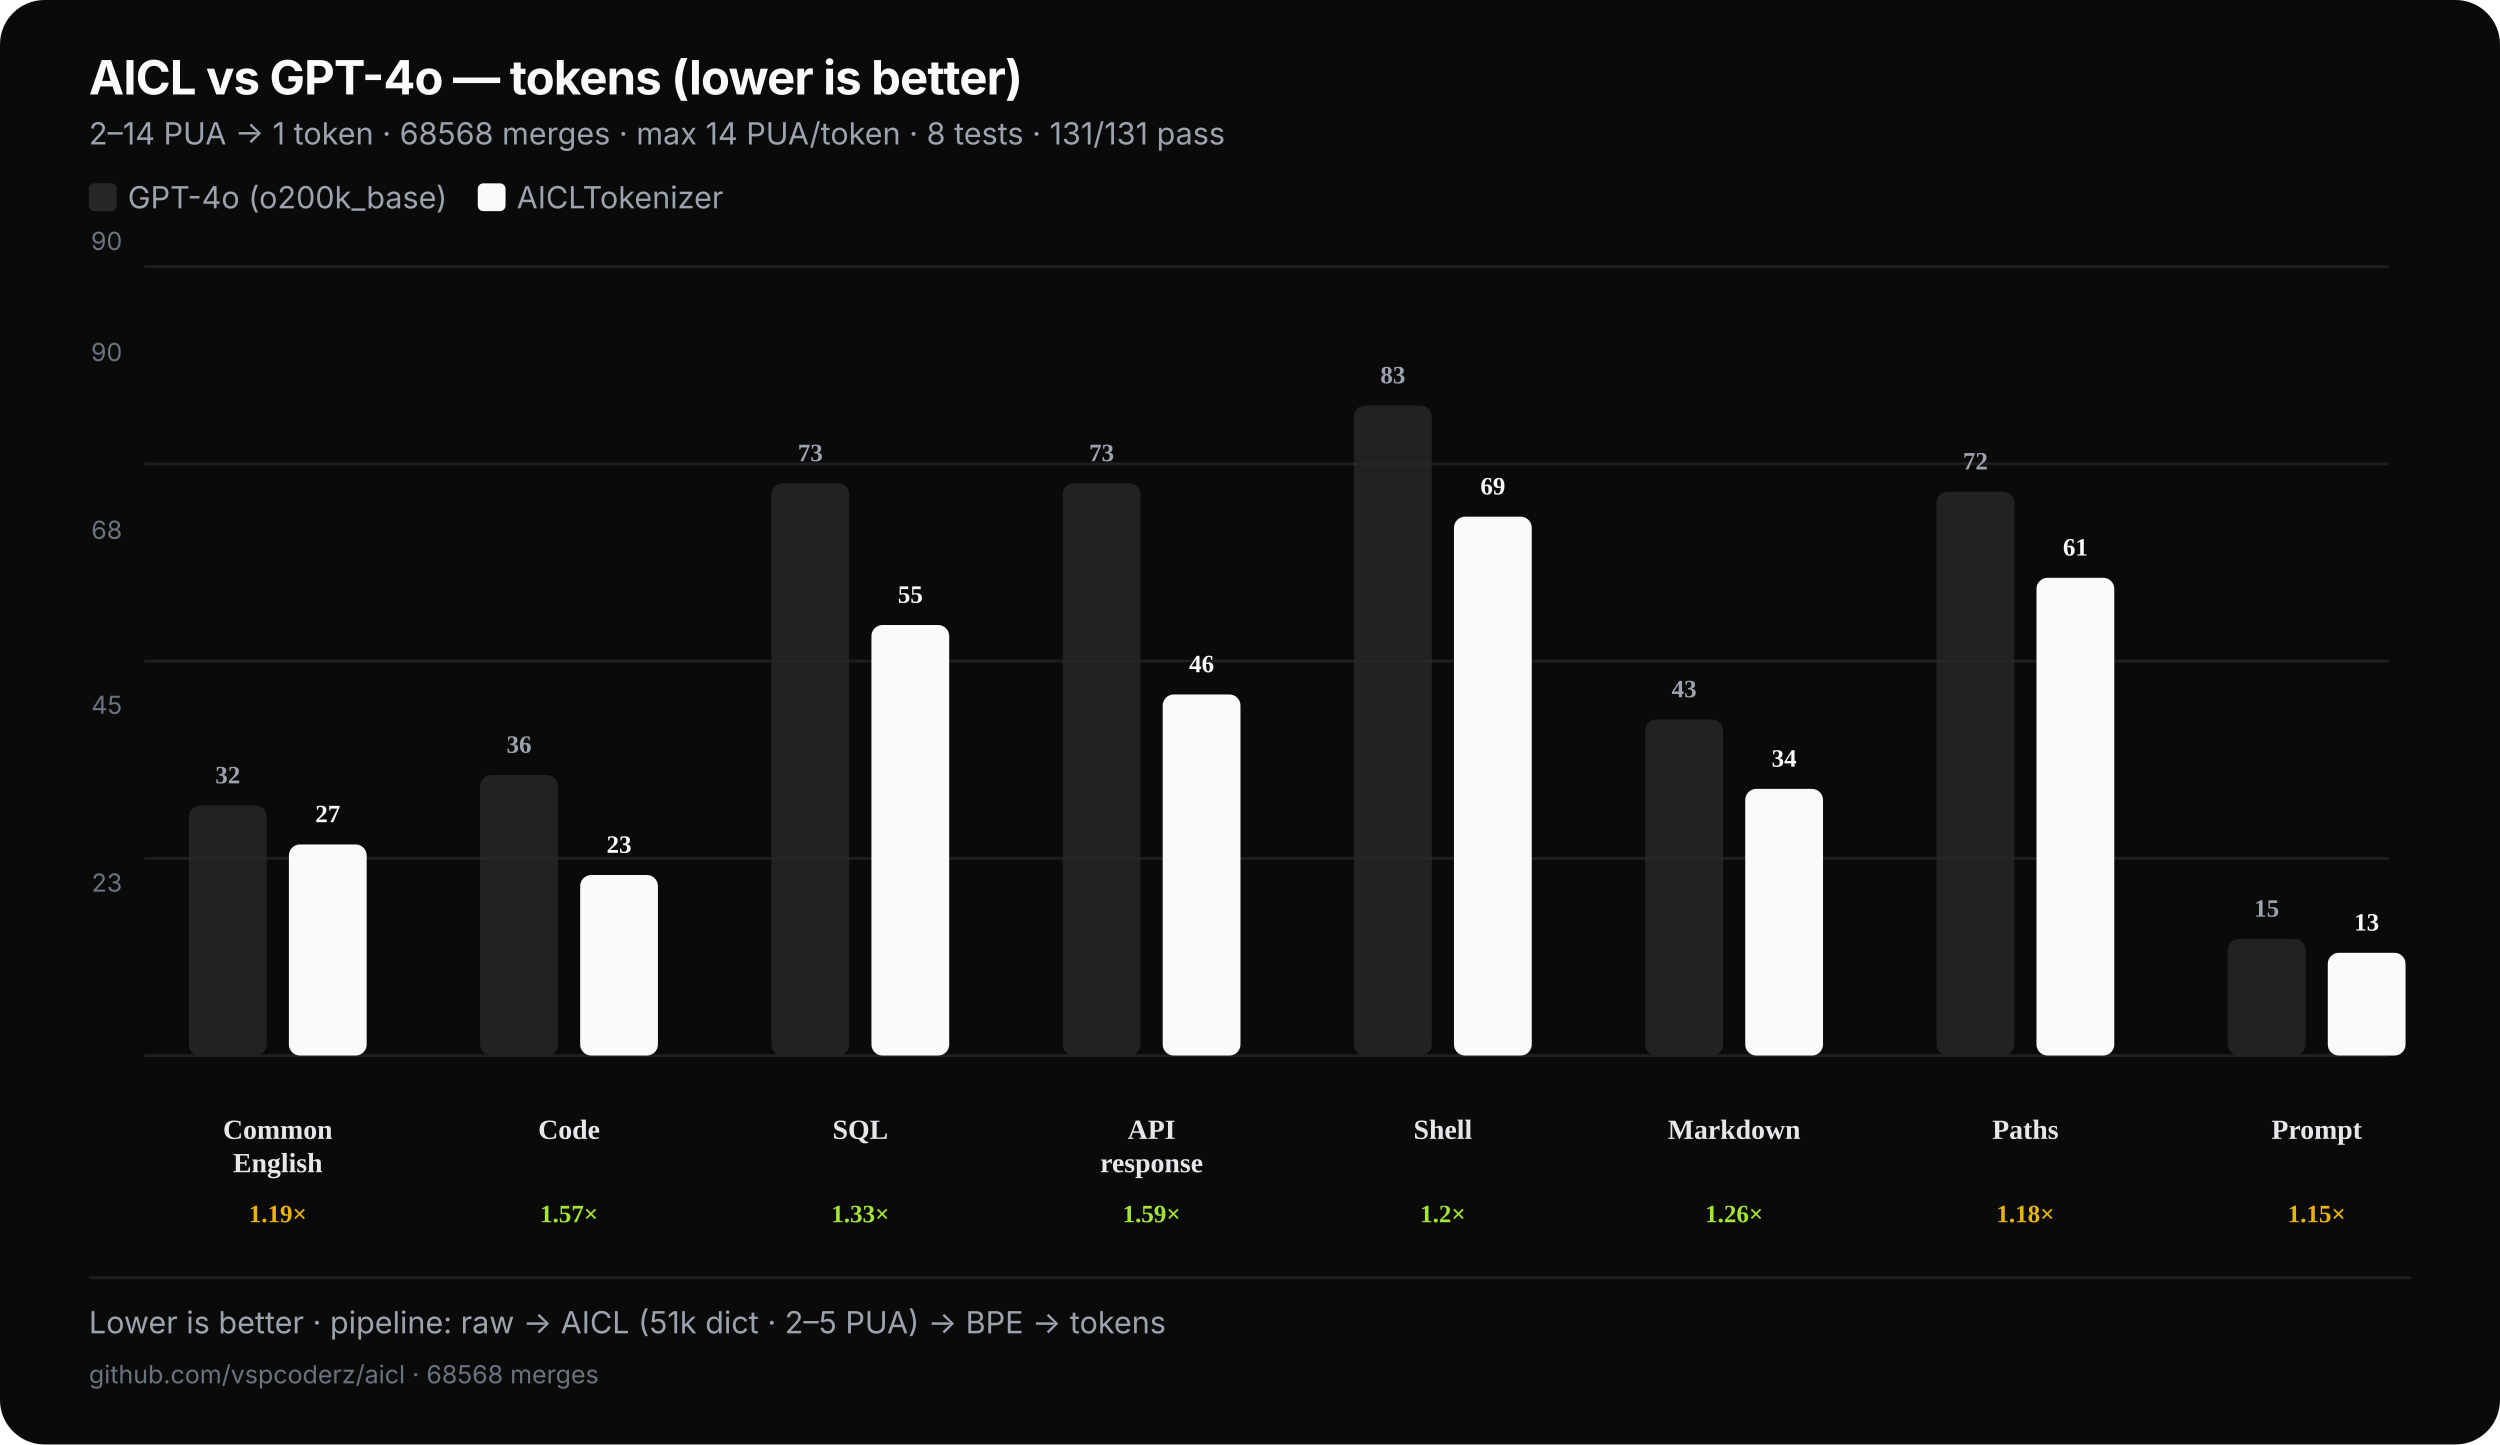
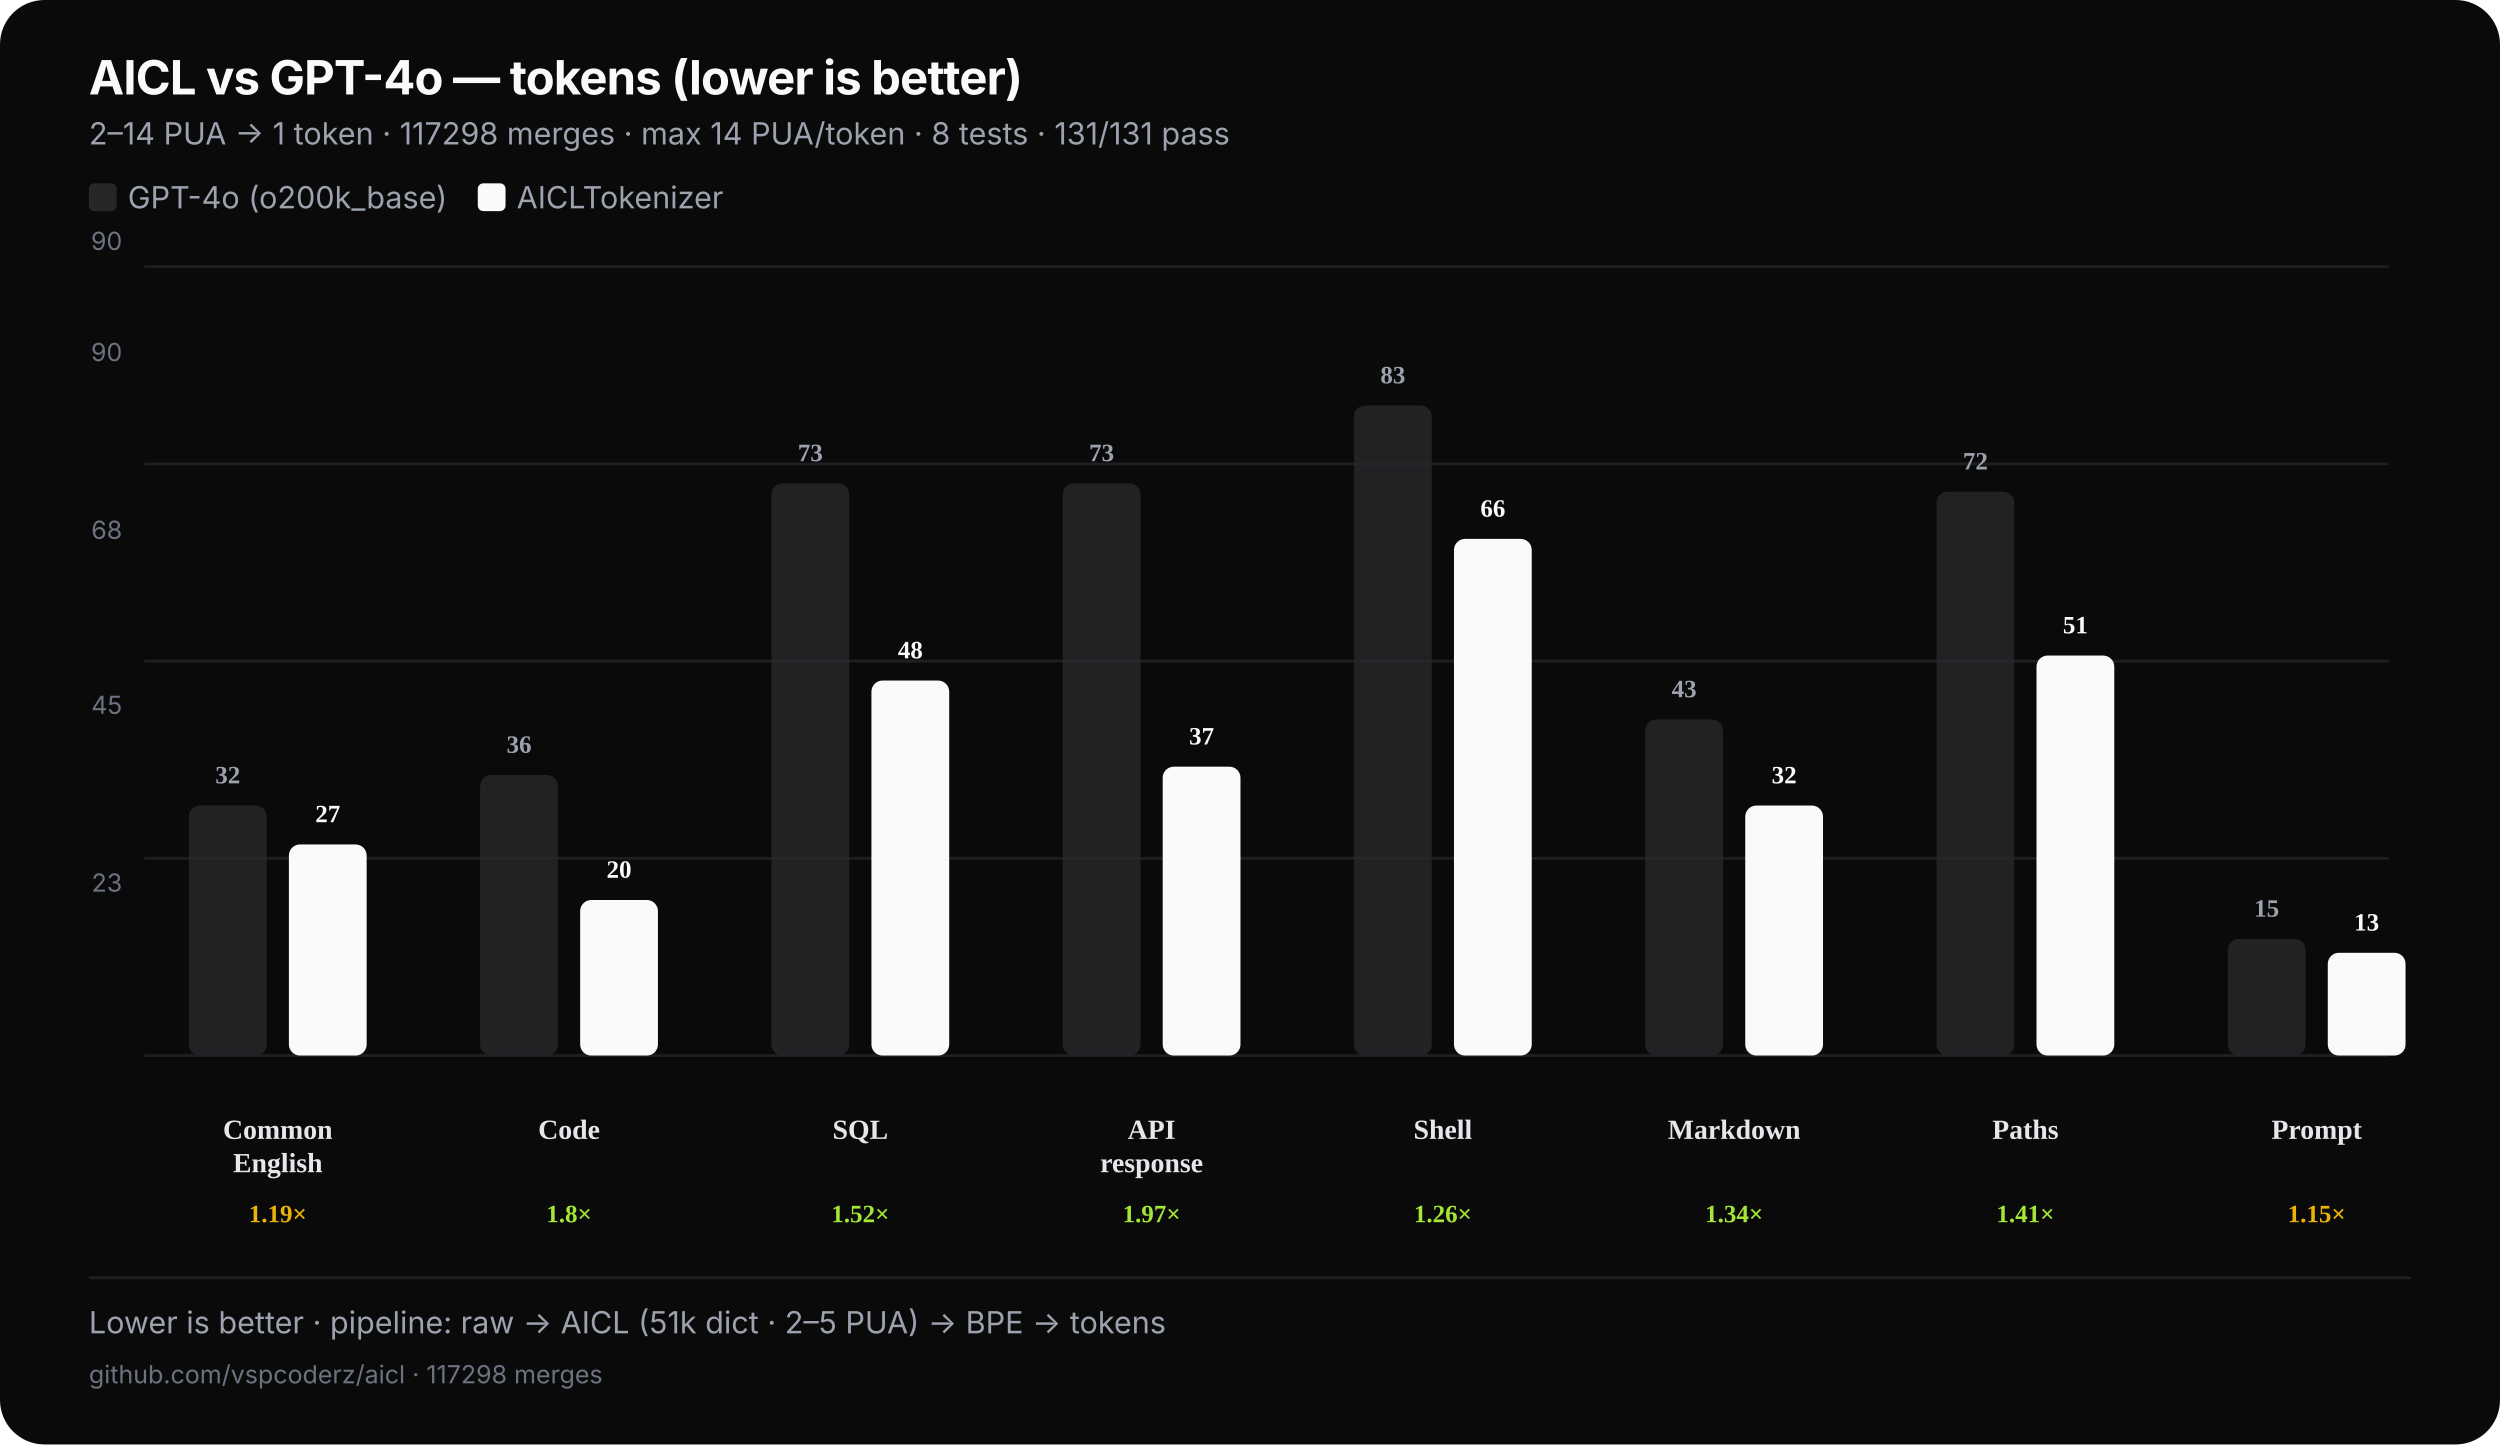
<svg xmlns="http://www.w3.org/2000/svg" width="900" height="520">
  <style>.t{font:700 17px 'Stack Sans Notch','Inter',system-ui,sans-serif;fill:#f9fafb;letter-spacing:-0.3px}.s{font:400 11px 'Stack Sans Notch','Inter',system-ui,sans-serif;fill:#9ca3af}.n{font:600 10px 'Stack Sans Notch','Inter',system-ui,sans-serif;fill:#e5e7eb}.a{font:400 9px 'Stack Sans Notch','Inter',system-ui,sans-serif;fill:#6b7280}</style>
  <rect width="900" height="520" rx="16" fill="#0a0a0a" />
  <text x="32" y="34" class="t">AICL vs GPT-4o — tokens (lower is better)</text>
-   <text x="32" y="52" class="s">2–14 PUA → 1 token · 68568 merges · max 14 PUA/token · 8 tests · 131/131 pass</text>
+   <text x="32" y="52" class="s">2–14 PUA → 1 token · 117298 merges · max 14 PUA/token · 8 tests · 131/131 pass</text>
  <g transform="translate(32,66)">
    <rect x="0" y="0" width="10" height="10" rx="2" fill="#27272a" />
    <text x="14" y="9" class="s">GPT-4o (o200k_base)</text>
    <rect x="140" y="0" width="10" height="10" rx="2" fill="#fafafa" />
    <text x="154" y="9" class="s">AICLTokenizer</text>
  </g>
  <g stroke="#1f1f23" stroke-width="1">
    <line x1="52" y1="96" x2="860" y2="96" />
    <line x1="52" y1="167" x2="860" y2="167" />
    <line x1="52" y1="238" x2="860" y2="238" />
    <line x1="52" y1="309" x2="860" y2="309" />
    <line x1="52" y1="380" x2="860" y2="380" />
  </g>
  <text x="44" y="321" class="a" text-anchor="end">23</text>
  <text x="44" y="257" class="a" text-anchor="end">45</text>
  <text x="44" y="194" class="a" text-anchor="end">68</text>
  <text x="44" y="130" class="a" text-anchor="end">90</text>
  <text x="44" y="90" class="a" text-anchor="end">90</text>
  <g>
    <rect x="68" y="290" width="28" height="90" rx="4" fill="#27272a" opacity="0.85" />
    <text x="82" y="282" text-anchor="middle" fill="#9ca3af" font-size="9" font-weight="600">32</text>
    <rect x="104" y="304" width="28" height="76" rx="4" fill="#fafafa" />
    <text x="118" y="296" text-anchor="middle" fill="#fafafa" font-size="9" font-weight="700">27</text>
    <text x="100" y="410" text-anchor="middle" font-size="10" font-weight="600" fill="#e5e7eb">Common</text>
    <text x="100" y="422" text-anchor="middle" font-size="10" font-weight="600" fill="#e5e7eb">English</text>
    <text x="100" y="440" text-anchor="middle" fill="#eab308" font-size="9" font-weight="700">1.19×</text>
  </g>
  <g>
    <rect x="172.857" y="279" width="28" height="101" rx="4" fill="#27272a" opacity="0.85" />
    <text x="186.857" y="271" text-anchor="middle" fill="#9ca3af" font-size="9" font-weight="600">36</text>
-     <rect x="208.857" y="315" width="28" height="65" rx="4" fill="#fafafa" />
-     <text x="222.857" y="307" text-anchor="middle" fill="#fafafa" font-size="9" font-weight="700">23</text>
+     <rect x="208.857" y="324" width="28" height="56" rx="4" fill="#fafafa" />
+     <text x="222.857" y="316" text-anchor="middle" fill="#fafafa" font-size="9" font-weight="700">20</text>
    <text x="204.857" y="410" text-anchor="middle" font-size="10" font-weight="600" fill="#e5e7eb">Code</text>
-     <text x="204.857" y="440" text-anchor="middle" fill="#a3e635" font-size="9" font-weight="700">1.57×</text>
+     <text x="204.857" y="440" text-anchor="middle" fill="#a3e635" font-size="9" font-weight="700">1.8×</text>
  </g>
  <g>
    <rect x="277.714" y="174" width="28" height="206" rx="4" fill="#27272a" opacity="0.85" />
    <text x="291.714" y="166" text-anchor="middle" fill="#9ca3af" font-size="9" font-weight="600">73</text>
-     <rect x="313.714" y="225" width="28" height="155" rx="4" fill="#fafafa" />
-     <text x="327.714" y="217" text-anchor="middle" fill="#fafafa" font-size="9" font-weight="700">55</text>
+     <rect x="313.714" y="245" width="28" height="135" rx="4" fill="#fafafa" />
+     <text x="327.714" y="237" text-anchor="middle" fill="#fafafa" font-size="9" font-weight="700">48</text>
    <text x="309.714" y="410" text-anchor="middle" font-size="10" font-weight="600" fill="#e5e7eb">SQL</text>
-     <text x="309.714" y="440" text-anchor="middle" fill="#a3e635" font-size="9" font-weight="700">1.33×</text>
+     <text x="309.714" y="440" text-anchor="middle" fill="#a3e635" font-size="9" font-weight="700">1.52×</text>
  </g>
  <g>
    <rect x="382.571" y="174" width="28" height="206" rx="4" fill="#27272a" opacity="0.85" />
    <text x="396.571" y="166" text-anchor="middle" fill="#9ca3af" font-size="9" font-weight="600">73</text>
-     <rect x="418.571" y="250" width="28" height="130" rx="4" fill="#fafafa" />
-     <text x="432.571" y="242" text-anchor="middle" fill="#fafafa" font-size="9" font-weight="700">46</text>
+     <rect x="418.571" y="276" width="28" height="104" rx="4" fill="#fafafa" />
+     <text x="432.571" y="268" text-anchor="middle" fill="#fafafa" font-size="9" font-weight="700">37</text>
    <text x="414.571" y="410" text-anchor="middle" font-size="10" font-weight="600" fill="#e5e7eb">API</text>
    <text x="414.571" y="422" text-anchor="middle" font-size="10" font-weight="600" fill="#e5e7eb">response</text>
-     <text x="414.571" y="440" text-anchor="middle" fill="#a3e635" font-size="9" font-weight="700">1.59×</text>
+     <text x="414.571" y="440" text-anchor="middle" fill="#a3e635" font-size="9" font-weight="700">1.97×</text>
  </g>
  <g>
    <rect x="487.429" y="146" width="28" height="234" rx="4" fill="#27272a" opacity="0.85" />
    <text x="501.429" y="138" text-anchor="middle" fill="#9ca3af" font-size="9" font-weight="600">83</text>
-     <rect x="523.429" y="186" width="28" height="194" rx="4" fill="#fafafa" />
-     <text x="537.429" y="178" text-anchor="middle" fill="#fafafa" font-size="9" font-weight="700">69</text>
+     <rect x="523.429" y="194" width="28" height="186" rx="4" fill="#fafafa" />
+     <text x="537.429" y="186" text-anchor="middle" fill="#fafafa" font-size="9" font-weight="700">66</text>
    <text x="519.429" y="410" text-anchor="middle" font-size="10" font-weight="600" fill="#e5e7eb">Shell</text>
-     <text x="519.429" y="440" text-anchor="middle" fill="#a3e635" font-size="9" font-weight="700">1.2×</text>
+     <text x="519.429" y="440" text-anchor="middle" fill="#a3e635" font-size="9" font-weight="700">1.26×</text>
  </g>
  <g>
    <rect x="592.286" y="259" width="28" height="121" rx="4" fill="#27272a" opacity="0.85" />
    <text x="606.286" y="251" text-anchor="middle" fill="#9ca3af" font-size="9" font-weight="600">43</text>
-     <rect x="628.286" y="284" width="28" height="96" rx="4" fill="#fafafa" />
-     <text x="642.286" y="276" text-anchor="middle" fill="#fafafa" font-size="9" font-weight="700">34</text>
+     <rect x="628.286" y="290" width="28" height="90" rx="4" fill="#fafafa" />
+     <text x="642.286" y="282" text-anchor="middle" fill="#fafafa" font-size="9" font-weight="700">32</text>
    <text x="624.286" y="410" text-anchor="middle" font-size="10" font-weight="600" fill="#e5e7eb">Markdown</text>
-     <text x="624.286" y="440" text-anchor="middle" fill="#a3e635" font-size="9" font-weight="700">1.26×</text>
+     <text x="624.286" y="440" text-anchor="middle" fill="#a3e635" font-size="9" font-weight="700">1.34×</text>
  </g>
  <g>
    <rect x="697.143" y="177" width="28" height="203" rx="4" fill="#27272a" opacity="0.85" />
    <text x="711.143" y="169" text-anchor="middle" fill="#9ca3af" font-size="9" font-weight="600">72</text>
-     <rect x="733.143" y="208" width="28" height="172" rx="4" fill="#fafafa" />
-     <text x="747.143" y="200" text-anchor="middle" fill="#fafafa" font-size="9" font-weight="700">61</text>
+     <rect x="733.143" y="236" width="28" height="144" rx="4" fill="#fafafa" />
+     <text x="747.143" y="228" text-anchor="middle" fill="#fafafa" font-size="9" font-weight="700">51</text>
    <text x="729.143" y="410" text-anchor="middle" font-size="10" font-weight="600" fill="#e5e7eb">Paths</text>
-     <text x="729.143" y="440" text-anchor="middle" fill="#eab308" font-size="9" font-weight="700">1.18×</text>
+     <text x="729.143" y="440" text-anchor="middle" fill="#a3e635" font-size="9" font-weight="700">1.41×</text>
  </g>
  <g>
    <rect x="802" y="338" width="28" height="42" rx="4" fill="#27272a" opacity="0.85" />
    <text x="816" y="330" text-anchor="middle" fill="#9ca3af" font-size="9" font-weight="600">15</text>
    <rect x="838" y="343" width="28" height="37" rx="4" fill="#fafafa" />
    <text x="852" y="335" text-anchor="middle" fill="#fafafa" font-size="9" font-weight="700">13</text>
    <text x="834" y="410" text-anchor="middle" font-size="10" font-weight="600" fill="#e5e7eb">Prompt</text>
    <text x="834" y="440" text-anchor="middle" fill="#eab308" font-size="9" font-weight="700">1.15×</text>
  </g>
  <line x1="32" y1="460" x2="868" y2="460" stroke="#1f1f23" />
  <text x="32" y="480" class="s">Lower is better · pipeline: raw → AICL (51k dict · 2–5 PUA) → BPE → tokens</text>
-   <text x="32" y="498" class="a">github.com/vspcoderz/aicl · 68568 merges</text>
+   <text x="32" y="498" class="a">github.com/vspcoderz/aicl · 117298 merges</text>
</svg>
